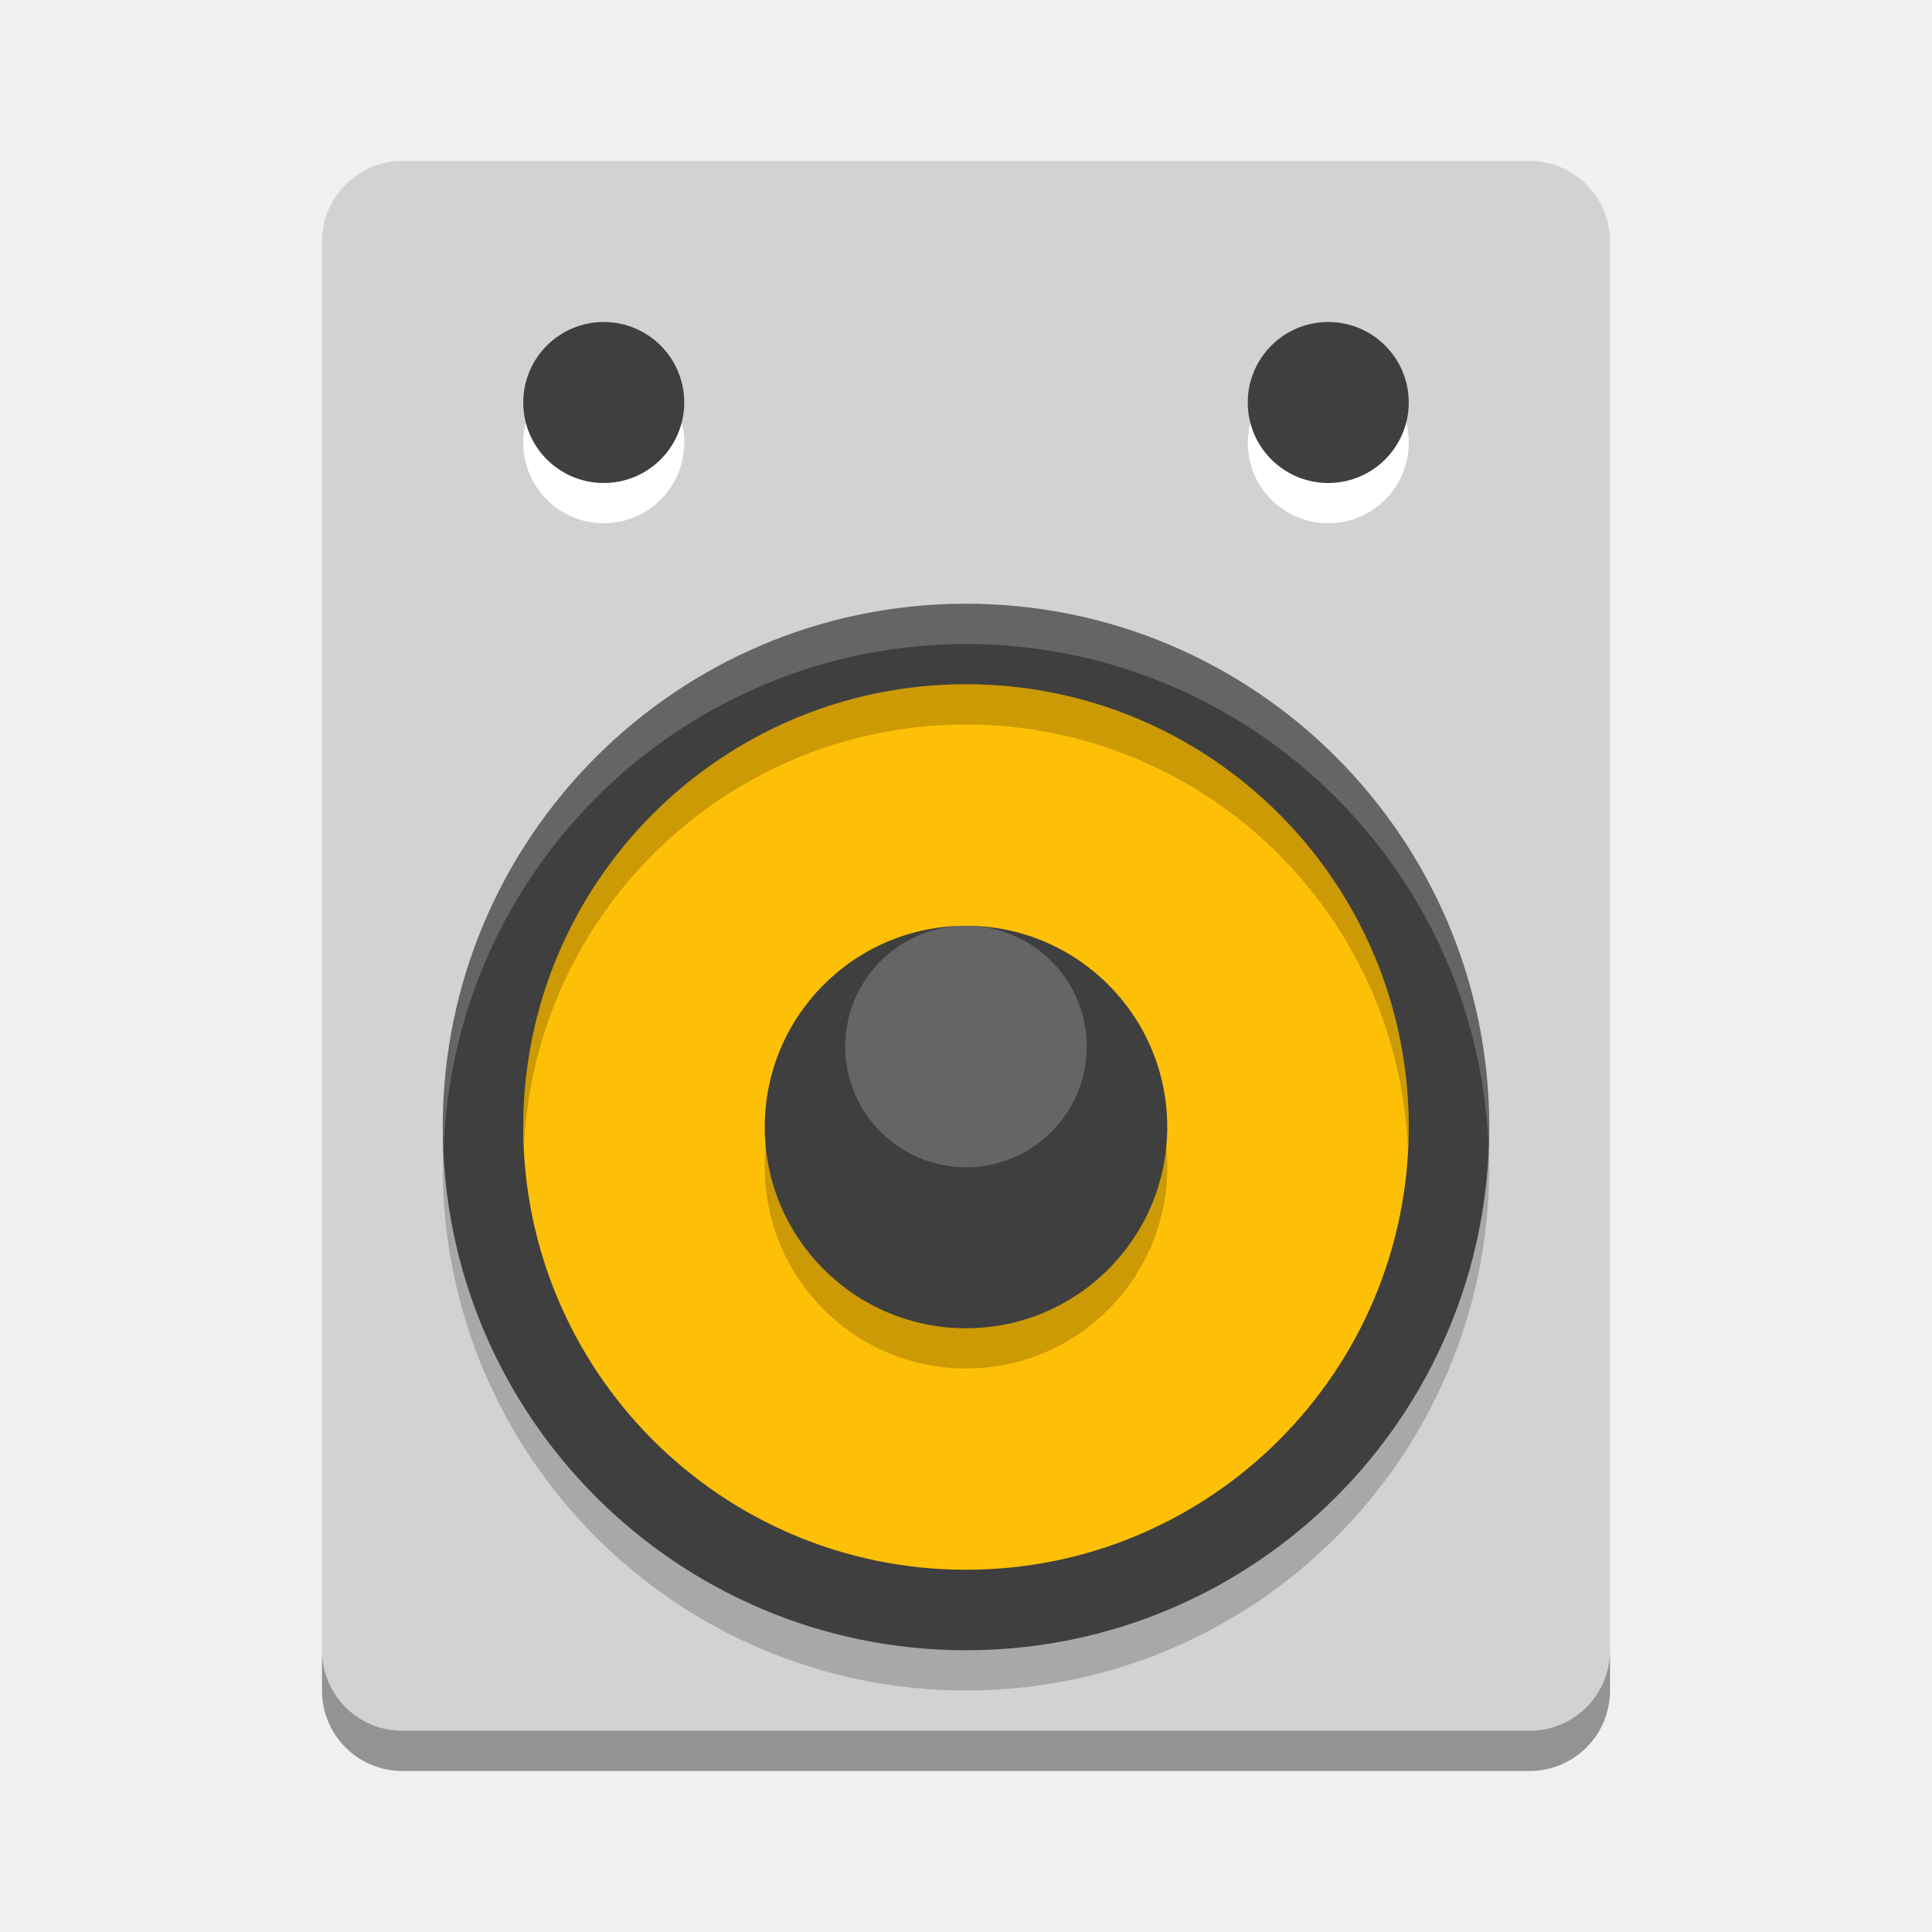
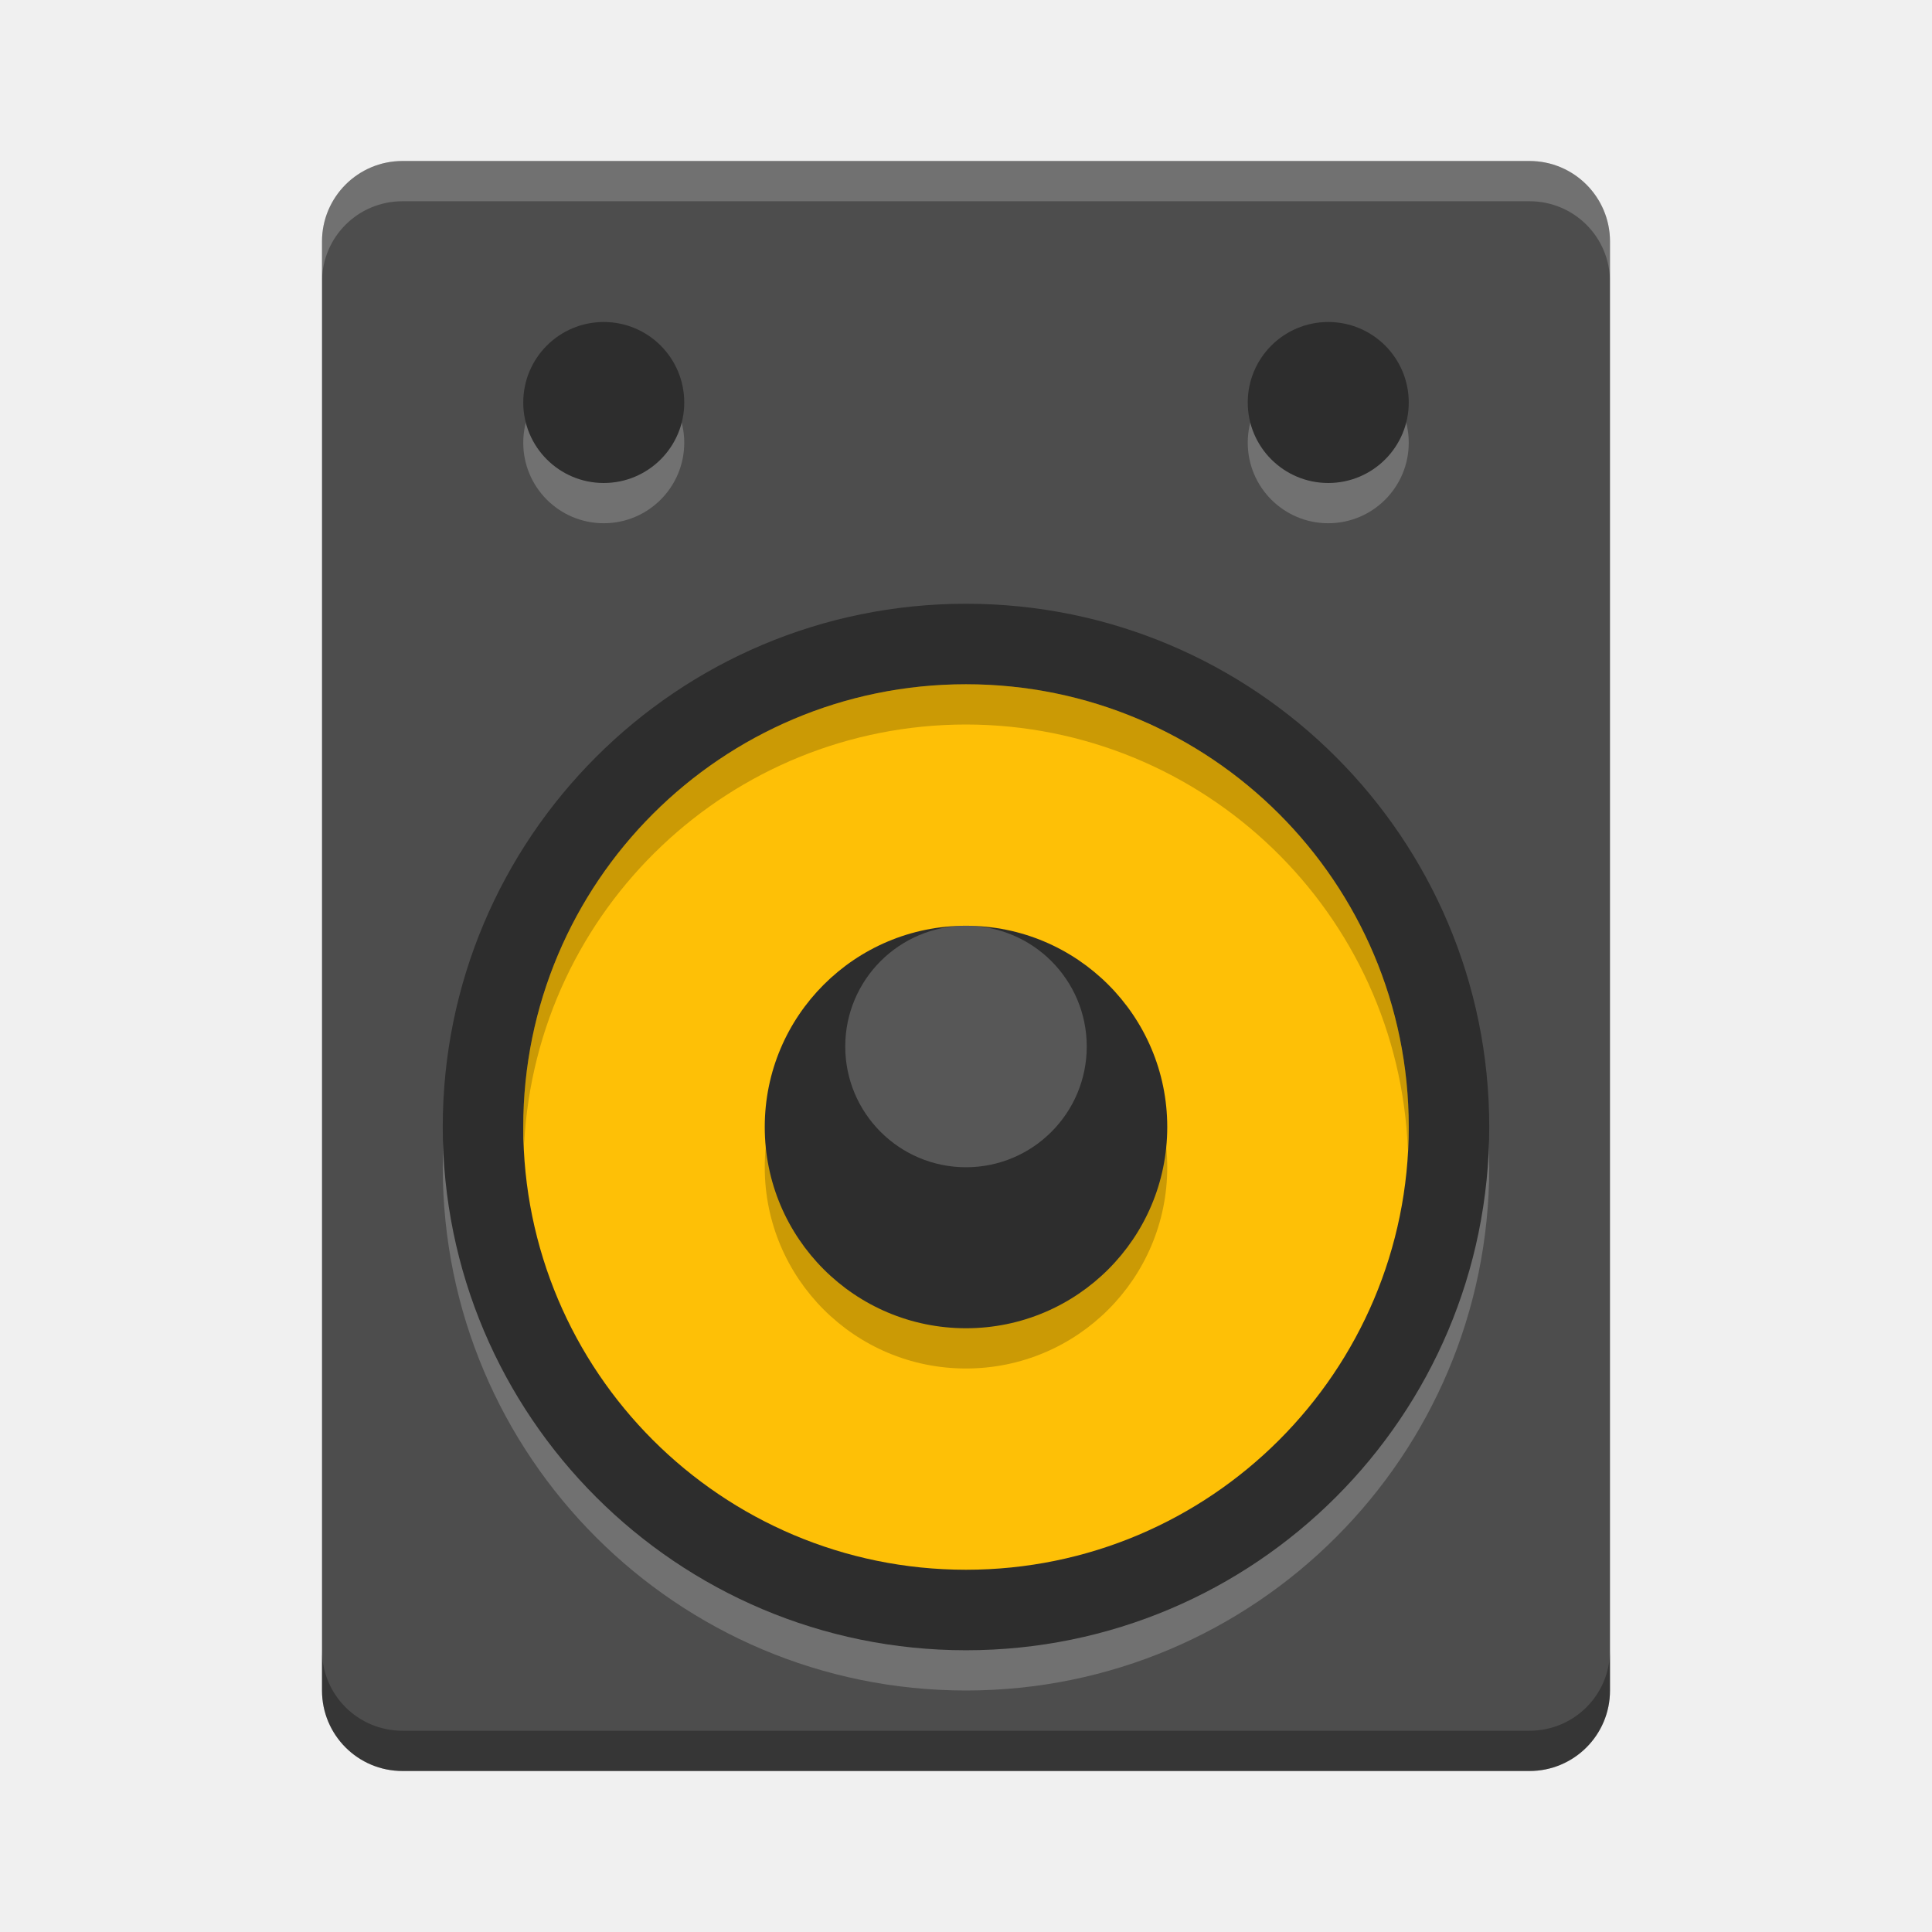
<svg xmlns="http://www.w3.org/2000/svg" id="svg2817" height="48" width="48" version="1.0">
+   <defs id="defs229" />
  <text id="text4087-2-6-5" opacity=".8" font-size="12.666px" xml:space="preserve" y="10.813" x="877.226" font-family="'Bitstream Vera Sans'" fill="#000000">
    <tspan id="tspan4089-7-2-9" y="10.813" x="877.226" />
  </text>
  <text id="text4087-2-6-5-5" opacity=".8" font-size="12.666px" xml:space="preserve" y="-29.929" x="901.187" font-family="'Bitstream Vera Sans'" fill="#000000">
    <tspan id="tspan4089-7-2-9-6" y="-29.929" x="901.187" />
  </text>
  <text id="text4087-2-6-5-2" opacity=".8" font-size="12.666px" xml:space="preserve" y="-60.007" x="-569.371" font-family="'Bitstream Vera Sans'" fill="#000000">
    <tspan id="tspan4089-7-2-9-2" y="-60.007" x="-569.371" />
  </text>
  <text id="text4087-2-6-5-59" opacity=".8" font-size="12.666px" xml:space="preserve" y="685.546" x="-2393.057" font-family="'Bitstream Vera Sans'" fill="#000000">
    <tspan id="tspan4089-7-2-9-4" y="685.546" x="-2393.057" />
  </text>
  <text id="text4087-2-6-5-1" opacity=".8" font-size="12.666px" xml:space="preserve" y="-445.328" x="-454.88" font-family="'Bitstream Vera Sans'" fill="#000000">
    <tspan id="tspan4089-7-2-9-7" y="-445.328" x="-454.88" />
  </text>
  <text id="text4087-2-6-5-7" opacity=".8" font-size="12.666px" xml:space="preserve" y="-858.798" x="352.722" font-family="'Bitstream Vera Sans'" fill="#000000">
    <tspan id="tspan4089-7-2-9-1" y="-858.798" x="352.722" />
  </text>
  <text id="text4087-2-6-5-5-3" opacity=".8" font-size="12.666px" xml:space="preserve" y="-899.54" x="376.683" font-family="'Bitstream Vera Sans'" fill="#000000">
    <tspan id="tspan4089-7-2-9-6-5" y="-899.54" x="376.683" />
  </text>
  <text id="text4087-2-6-5-3" opacity=".8" font-size="12.666px" xml:space="preserve" y="-906.75" x="-1114.78" font-family="'Bitstream Vera Sans'" fill="#000000">
    <tspan id="tspan4089-7-2-9-18" y="-906.75" x="-1114.78" />
  </text>
  <text id="text4087-2-6-5-4" opacity=".8" font-size="12.666px" xml:space="preserve" y="-1179.984" x="345.763" font-family="'Bitstream Vera Sans'" fill="#000000">
    <tspan id="tspan4089-7-2-9-9" y="-1179.984" x="345.763" />
  </text>
  <text id="text4087-2-6-5-7-1" opacity=".8" font-size="12.666px" xml:space="preserve" y="-553.293" x="1831.886" font-family="'Bitstream Vera Sans'" fill="#000000">
    <tspan id="tspan4089-7-2-9-1-8" y="-553.293" x="1831.886" />
  </text>
  <text id="text4087-2-6-5-5-5" opacity=".8" font-size="12.666px" xml:space="preserve" y="-594.034" x="1855.847" font-family="'Bitstream Vera Sans'" fill="#000000">
    <tspan id="tspan4089-7-2-9-6-9" y="-594.034" x="1855.847" />
  </text>
  <text id="text4087-2-6-5-75" opacity=".8" font-size="12.666px" xml:space="preserve" y="-601.244" x="364.384" font-family="'Bitstream Vera Sans'" fill="#000000">
    <tspan id="tspan4089-7-2-9-3" y="-601.244" x="364.384" />
  </text>
  <text id="text4087-2-6-5-4-8" opacity=".8" font-size="12.666px" xml:space="preserve" y="-874.478" x="1824.927" font-family="'Bitstream Vera Sans'" fill="#000000">
    <tspan id="tspan4089-7-2-9-9-8" y="-874.478" x="1824.927" />
  </text>
  <text id="text4087-2-6-5-45" opacity=".8" font-size="12.666px" xml:space="preserve" y="-649.336" x="-573.433" font-family="'Bitstream Vera Sans'" fill="#000000">
    <tspan id="tspan4089-7-2-9-75" y="-649.336" x="-573.433" />
  </text>
  <text id="text4087-2-6-5-59-7" opacity=".8" font-size="12.666px" xml:space="preserve" y="96.218" x="-2397.118" font-family="'Bitstream Vera Sans'" fill="#000000">
    <tspan id="tspan4089-7-2-9-4-0" y="96.218" x="-2397.118" />
  </text>
  <text id="text4087-2-6-5-8" opacity=".8" font-size="12.666px" xml:space="preserve" y="189.09" x="-682.363" font-family="'Bitstream Vera Sans'" fill="#000000">
    <tspan id="tspan4089-7-2-9-19" y="189.09" x="-682.363" />
  </text>
  <text id="text4087-2-6-5-7-5" opacity=".8" font-size="12.666px" xml:space="preserve" y="9.908" x="426.662" font-family="'Bitstream Vera Sans'" fill="#000000">
    <tspan id="tspan4089-7-2-9-1-2" y="9.908" x="426.662" />
  </text>
  <text id="text4087-2-6-5-5-0" opacity=".8" font-size="12.666px" xml:space="preserve" y="-30.834" x="450.622" font-family="'Bitstream Vera Sans'" fill="#000000">
    <tspan id="tspan4089-7-2-9-6-2" y="-30.834" x="450.622" />
  </text>
  <text id="text4087-2-6-5-26" opacity=".8" font-size="12.666px" xml:space="preserve" y="-38.044" x="-1040.841" font-family="'Bitstream Vera Sans'" fill="#000000">
    <tspan id="tspan4089-7-2-9-90" y="-38.044" x="-1040.841" />
  </text>
  <text id="text4087-2-6-5-4-3" opacity=".8" font-size="12.666px" xml:space="preserve" y="-311.278" x="419.702" font-family="'Bitstream Vera Sans'" fill="#000000">
    <tspan id="tspan4089-7-2-9-9-5" y="-311.278" x="419.702" />
  </text>
  <text id="text4087-2-6-5-55" opacity=".8" font-size="12.666px" xml:space="preserve" y="-40.758" x="-608.033" font-family="'Bitstream Vera Sans'" fill="#000000">
    <tspan id="tspan4089-7-2-9-32" y="-40.758" x="-608.033" />
  </text>
  <text id="text4087-2-6-5-59-9" opacity=".8" font-size="12.666px" xml:space="preserve" y="704.795" x="-2431.718" font-family="'Bitstream Vera Sans'" fill="#000000">
    <tspan id="tspan4089-7-2-9-4-1" y="704.795" x="-2431.718" />
  </text>
  <text id="text4087-2-6-5-1-8" opacity=".8" font-size="12.666px" xml:space="preserve" y="-902.289" x="-456.939" font-family="'Bitstream Vera Sans'" fill="#000000">
    <tspan id="tspan4089-7-2-9-7-8" y="-902.289" x="-456.939" />
  </text>
  <text id="text4087-2-6-5-7-8" opacity=".8" font-size="12.666px" xml:space="preserve" y="-1315.759" x="350.663" font-family="'Bitstream Vera Sans'" fill="#000000">
    <tspan id="tspan4089-7-2-9-1-9" y="-1315.759" x="350.663" />
  </text>
  <text id="text4087-2-6-5-5-52" opacity=".8" font-size="12.666px" xml:space="preserve" y="-1356.501" x="374.624" font-family="'Bitstream Vera Sans'" fill="#000000">
    <tspan id="tspan4089-7-2-9-6-4" y="-1356.501" x="374.624" />
  </text>
  <text id="text4087-2-6-5-3-4" opacity=".8" font-size="12.666px" xml:space="preserve" y="-1363.71" x="-1116.84" font-family="'Bitstream Vera Sans'" fill="#000000">
    <tspan id="tspan4089-7-2-9-18-3" y="-1363.71" x="-1116.84" />
  </text>
  <text id="text4087-2-6-5-4-7" opacity=".8" font-size="12.666px" xml:space="preserve" y="-1636.945" x="343.703" font-family="'Bitstream Vera Sans'" fill="#000000">
    <tspan id="tspan4089-7-2-9-9-54" y="-1636.945" x="343.703" />
  </text>
  <text id="text4087-2-6-5-7-1-2" opacity=".8" font-size="12.666px" xml:space="preserve" y="-1010.253" x="1829.826" font-family="'Bitstream Vera Sans'" fill="#000000">
    <tspan id="tspan4089-7-2-9-1-8-0" y="-1010.253" x="1829.826" />
  </text>
  <text id="text4087-2-6-5-5-5-6" opacity=".8" font-size="12.666px" xml:space="preserve" y="-1050.995" x="1853.787" font-family="'Bitstream Vera Sans'" fill="#000000">
    <tspan id="tspan4089-7-2-9-6-9-8" y="-1050.995" x="1853.787" />
  </text>
  <text id="text4087-2-6-5-75-4" opacity=".8" font-size="12.666px" xml:space="preserve" y="-1058.205" x="362.324" font-family="'Bitstream Vera Sans'" fill="#000000">
    <tspan id="tspan4089-7-2-9-3-9" y="-1058.205" x="362.324" />
  </text>
  <text id="text4087-2-6-5-4-8-1" opacity=".8" font-size="12.666px" xml:space="preserve" y="-1331.439" x="1822.867" font-family="'Bitstream Vera Sans'" fill="#000000">
    <tspan id="tspan4089-7-2-9-9-8-8" y="-1331.439" x="1822.867" />
  </text>
  <text id="text4087-2-6-5-45-0" opacity=".8" font-size="12.666px" xml:space="preserve" y="-1106.296" x="-575.492" font-family="'Bitstream Vera Sans'" fill="#000000">
    <tspan id="tspan4089-7-2-9-75-2" y="-1106.296" x="-575.492" />
  </text>
  <text id="text4087-2-6-5-59-5" opacity=".8" font-size="12.666px" xml:space="preserve" y="-360.743" x="-2399.178" font-family="'Bitstream Vera Sans'" fill="#000000">
    <tspan id="tspan4089-7-2-9-4-00" y="-360.743" x="-2399.178" />
  </text>
  <text id="text4087-2-6-5-264" opacity=".8" font-size="12.666px" xml:space="preserve" y="-267.87" x="-684.422" font-family="'Bitstream Vera Sans'" fill="#000000">
    <tspan id="tspan4089-7-2-9-8" y="-267.87" x="-684.422" />
  </text>
  <text id="text4087-2-6-5-42" opacity=".8" font-size="12.666px" xml:space="preserve" y="-26.956" x="155.592" font-family="'Bitstream Vera Sans'" fill="#000000">
    <tspan id="tspan4089-7-2-9-93" y="-26.956" x="155.592" />
  </text>
  <text id="text4087-2-6-5-5-05" opacity=".8" font-size="12.666px" xml:space="preserve" y="-67.698" x="179.553" font-family="'Bitstream Vera Sans'" fill="#000000">
    <tspan id="tspan4089-7-2-9-6-49" y="-67.698" x="179.553" />
  </text>
  <text id="text4087-2-6-5-1-4" opacity=".8" font-size="12.666px" xml:space="preserve" y="-261.727" x="-1090.263" font-family="'Bitstream Vera Sans'" fill="#000000">
    <tspan id="tspan4089-7-2-9-7-7" y="-261.727" x="-1090.263" />
  </text>
  <text id="text4087-2-6-5-7-56" opacity=".8" font-size="12.666px" xml:space="preserve" y="-675.197" x="-282.661" font-family="'Bitstream Vera Sans'" fill="#000000">
    <tspan id="tspan4089-7-2-9-1-1" y="-675.197" x="-282.661" />
  </text>
  <text id="text4087-2-6-5-5-8" opacity=".8" font-size="12.666px" xml:space="preserve" y="-715.938" x="-258.7" font-family="'Bitstream Vera Sans'" fill="#000000">
    <tspan id="tspan4089-7-2-9-6-7" y="-715.938" x="-258.7" />
  </text>
  <text id="text4087-2-6-5-3-42" opacity=".8" font-size="12.666px" xml:space="preserve" y="-723.148" x="-1750.164" font-family="'Bitstream Vera Sans'" fill="#000000">
    <tspan id="tspan4089-7-2-9-18-39" y="-723.148" x="-1750.164" />
  </text>
  <text id="text4087-2-6-5-4-4" opacity=".8" font-size="12.666px" xml:space="preserve" y="-996.383" x="-289.621" font-family="'Bitstream Vera Sans'" fill="#000000">
    <tspan id="tspan4089-7-2-9-9-3" y="-996.383" x="-289.621" />
  </text>
  <text id="text4087-2-6-5-7-1-0" opacity=".8" font-size="12.666px" xml:space="preserve" y="-369.691" x="1196.503" font-family="'Bitstream Vera Sans'" fill="#000000">
    <tspan id="tspan4089-7-2-9-1-8-5" y="-369.691" x="1196.503" />
  </text>
  <text id="text4087-2-6-5-5-5-5" opacity=".8" font-size="12.666px" xml:space="preserve" y="-410.433" x="1220.463" font-family="'Bitstream Vera Sans'" fill="#000000">
    <tspan id="tspan4089-7-2-9-6-9-2" y="-410.433" x="1220.463" />
  </text>
  <text id="text4087-2-6-5-75-9" opacity=".8" font-size="12.666px" xml:space="preserve" y="-417.643" x="-271" font-family="'Bitstream Vera Sans'" fill="#000000">
    <tspan id="tspan4089-7-2-9-3-1" y="-417.643" x="-271" />
  </text>
  <text id="text4087-2-6-5-4-8-18" opacity=".8" font-size="12.666px" xml:space="preserve" y="-690.877" x="1189.543" font-family="'Bitstream Vera Sans'" fill="#000000">
    <tspan id="tspan4089-7-2-9-9-8-4" y="-690.877" x="1189.543" />
  </text>
  <text id="text4087-2-6-5-45-3" opacity=".8" font-size="12.666px" xml:space="preserve" y="-465.734" x="-1208.816" font-family="'Bitstream Vera Sans'" fill="#000000">
    <tspan id="tspan4089-7-2-9-75-7" y="-465.734" x="-1208.816" />
  </text>
  <text id="text4087-2-6-5-59-8" opacity=".8" font-size="12.666px" xml:space="preserve" y="279.819" x="-3032.502" font-family="'Bitstream Vera Sans'" fill="#000000">
    <tspan id="tspan4089-7-2-9-4-2" y="279.819" x="-3032.502" />
  </text>
  <g id="layer4-0" transform="matrix(.90475 0 0 .90475 -716.75 -676.29)">
    <text id="text4087-2-6-5-20" opacity=".8" font-size="14px" xml:space="preserve" y="1159.415" x="-664.274" font-family="'Bitstream Vera Sans'" fill="#000000">
      <tspan id="tspan4089-7-2-9-82" y="1159.415" x="-664.274" />
    </text>
  </g>
  <text id="text4087-2-6-5-9" opacity=".8" font-size="12.666px" xml:space="preserve" y="18.051" x="877.226" font-family="'Bitstream Vera Sans'" fill="#000000">
    <tspan id="tspan4089-7-2-9-43" y="18.051" x="877.226" />
  </text>
  <text id="text4087-2-6-5-5-51" opacity=".8" font-size="12.666px" xml:space="preserve" y="-22.691" x="901.187" font-family="'Bitstream Vera Sans'" fill="#000000">
    <tspan id="tspan4089-7-2-9-6-74" y="-22.691" x="901.187" />
  </text>
  <text id="text4087-2-6-5-2-3" opacity=".8" font-size="12.666px" xml:space="preserve" y="-52.769" x="-569.371" font-family="'Bitstream Vera Sans'" fill="#000000">
    <tspan id="tspan4089-7-2-9-2-1" y="-52.769" x="-569.371" />
  </text>
  <text id="text4087-2-6-5-59-4" opacity=".8" font-size="12.666px" xml:space="preserve" y="692.784" x="-2393.057" font-family="'Bitstream Vera Sans'" fill="#000000">
    <tspan id="tspan4089-7-2-9-4-6" y="692.784" x="-2393.057" />
  </text>
  <text id="text4087-2-6-5-1-9" opacity=".8" font-size="12.666px" xml:space="preserve" y="-438.09" x="-454.88" font-family="'Bitstream Vera Sans'" fill="#000000">
    <tspan id="tspan4089-7-2-9-7-4" y="-438.09" x="-454.88" />
  </text>
  <text id="text4087-2-6-5-7-2" opacity=".8" font-size="12.666px" xml:space="preserve" y="-851.56" x="352.722" font-family="'Bitstream Vera Sans'" fill="#000000">
    <tspan id="tspan4089-7-2-9-1-26" y="-851.56" x="352.722" />
  </text>
  <text id="text4087-2-6-5-5-3-4" opacity=".8" font-size="12.666px" xml:space="preserve" y="-892.302" x="376.683" font-family="'Bitstream Vera Sans'" fill="#000000">
    <tspan id="tspan4089-7-2-9-6-5-1" y="-892.302" x="376.683" />
  </text>
  <text id="text4087-2-6-5-3-2" opacity=".8" font-size="12.666px" xml:space="preserve" y="-899.512" x="-1114.78" font-family="'Bitstream Vera Sans'" fill="#000000">
    <tspan id="tspan4089-7-2-9-18-8" y="-899.512" x="-1114.78" />
  </text>
  <text id="text4087-2-6-5-4-89" opacity=".8" font-size="12.666px" xml:space="preserve" y="-1172.746" x="345.763" font-family="'Bitstream Vera Sans'" fill="#000000">
    <tspan id="tspan4089-7-2-9-9-2" y="-1172.746" x="345.763" />
  </text>
  <text id="text4087-2-6-5-7-1-8" opacity=".8" font-size="12.666px" xml:space="preserve" y="-546.055" x="1831.886" font-family="'Bitstream Vera Sans'" fill="#000000">
    <tspan id="tspan4089-7-2-9-1-8-8" y="-546.055" x="1831.886" />
  </text>
  <text id="text4087-2-6-5-5-5-8" opacity=".8" font-size="12.666px" xml:space="preserve" y="-586.797" x="1855.847" font-family="'Bitstream Vera Sans'" fill="#000000">
    <tspan id="tspan4089-7-2-9-6-9-6" y="-586.797" x="1855.847" />
  </text>
  <text id="text4087-2-6-5-75-8" opacity=".8" font-size="12.666px" xml:space="preserve" y="-594.006" x="364.384" font-family="'Bitstream Vera Sans'" fill="#000000">
    <tspan id="tspan4089-7-2-9-3-3" y="-594.006" x="364.384" />
  </text>
  <text id="text4087-2-6-5-4-8-8" opacity=".8" font-size="12.666px" xml:space="preserve" y="-867.24" x="1824.927" font-family="'Bitstream Vera Sans'" fill="#000000">
    <tspan id="tspan4089-7-2-9-9-8-3" y="-867.24" x="1824.927" />
  </text>
  <text id="text4087-2-6-5-45-33" opacity=".8" font-size="12.666px" xml:space="preserve" y="-642.098" x="-573.433" font-family="'Bitstream Vera Sans'" fill="#000000">
    <tspan id="tspan4089-7-2-9-75-8" y="-642.098" x="-573.433" />
  </text>
  <text id="text4087-2-6-5-59-7-0" opacity=".8" font-size="12.666px" xml:space="preserve" y="103.456" x="-2397.118" font-family="'Bitstream Vera Sans'" fill="#000000">
    <tspan id="tspan4089-7-2-9-4-0-4" y="103.456" x="-2397.118" />
  </text>
  <text id="text4087-2-6-5-8-7" opacity=".8" font-size="12.666px" xml:space="preserve" y="196.328" x="-682.363" font-family="'Bitstream Vera Sans'" fill="#000000">
    <tspan id="tspan4089-7-2-9-19-6" y="196.328" x="-682.363" />
  </text>
  <text id="text4087-2-6-5-7-5-8" opacity=".8" font-size="12.666px" xml:space="preserve" y="17.146" x="426.662" font-family="'Bitstream Vera Sans'" fill="#000000">
    <tspan id="tspan4089-7-2-9-1-2-9" y="17.146" x="426.662" />
  </text>
  <text id="text4087-2-6-5-5-0-0" opacity=".8" font-size="12.666px" xml:space="preserve" y="-23.596" x="450.622" font-family="'Bitstream Vera Sans'" fill="#000000">
    <tspan id="tspan4089-7-2-9-6-2-6" y="-23.596" x="450.622" />
  </text>
  <text id="text4087-2-6-5-26-8" opacity=".8" font-size="12.666px" xml:space="preserve" y="-30.806" x="-1040.841" font-family="'Bitstream Vera Sans'" fill="#000000">
    <tspan id="tspan4089-7-2-9-90-7" y="-30.806" x="-1040.841" />
  </text>
  <text id="text4087-2-6-5-4-3-9" opacity=".8" font-size="12.666px" xml:space="preserve" y="-304.04" x="419.702" font-family="'Bitstream Vera Sans'" fill="#000000">
    <tspan id="tspan4089-7-2-9-9-5-0" y="-304.04" x="419.702" />
  </text>
  <text id="text4087-2-6-5-55-3" opacity=".8" font-size="12.666px" xml:space="preserve" y="-33.52" x="-608.033" font-family="'Bitstream Vera Sans'" fill="#000000">
    <tspan id="tspan4089-7-2-9-32-3" y="-33.52" x="-608.033" />
  </text>
  <text id="text4087-2-6-5-59-9-3" opacity=".8" font-size="12.666px" xml:space="preserve" y="712.033" x="-2431.718" font-family="'Bitstream Vera Sans'" fill="#000000">
    <tspan id="tspan4089-7-2-9-4-1-7" y="712.033" x="-2431.718" />
  </text>
  <text id="text4087-2-6-5-1-8-3" opacity=".8" font-size="12.666px" xml:space="preserve" y="-895.051" x="-456.939" font-family="'Bitstream Vera Sans'" fill="#000000">
    <tspan id="tspan4089-7-2-9-7-8-2" y="-895.051" x="-456.939" />
  </text>
  <text id="text4087-2-6-5-7-8-6" opacity=".8" font-size="12.666px" xml:space="preserve" y="-1308.521" x="350.663" font-family="'Bitstream Vera Sans'" fill="#000000">
    <tspan id="tspan4089-7-2-9-1-9-5" y="-1308.521" x="350.663" />
  </text>
  <text id="text4087-2-6-5-5-52-2" opacity=".8" font-size="12.666px" xml:space="preserve" y="-1349.263" x="374.624" font-family="'Bitstream Vera Sans'" fill="#000000">
    <tspan id="tspan4089-7-2-9-6-4-6" y="-1349.263" x="374.624" />
  </text>
  <text id="text4087-2-6-5-3-4-5" opacity=".8" font-size="12.666px" xml:space="preserve" y="-1356.472" x="-1116.84" font-family="'Bitstream Vera Sans'" fill="#000000">
    <tspan id="tspan4089-7-2-9-18-3-8" y="-1356.472" x="-1116.84" />
  </text>
  <text id="text4087-2-6-5-4-7-7" opacity=".8" font-size="12.666px" xml:space="preserve" y="-1629.707" x="343.703" font-family="'Bitstream Vera Sans'" fill="#000000">
    <tspan id="tspan4089-7-2-9-9-54-9" y="-1629.707" x="343.703" />
  </text>
  <text id="text4087-2-6-5-7-1-2-6" opacity=".8" font-size="12.666px" xml:space="preserve" y="-1003.015" x="1829.826" font-family="'Bitstream Vera Sans'" fill="#000000">
    <tspan id="tspan4089-7-2-9-1-8-0-0" y="-1003.015" x="1829.826" />
  </text>
  <text id="text4087-2-6-5-5-5-6-4" opacity=".8" font-size="12.666px" xml:space="preserve" y="-1043.757" x="1853.787" font-family="'Bitstream Vera Sans'" fill="#000000">
    <tspan id="tspan4089-7-2-9-6-9-8-1" y="-1043.757" x="1853.787" />
  </text>
  <text id="text4087-2-6-5-75-4-0" opacity=".8" font-size="12.666px" xml:space="preserve" y="-1050.967" x="362.324" font-family="'Bitstream Vera Sans'" fill="#000000">
    <tspan id="tspan4089-7-2-9-3-9-4" y="-1050.967" x="362.324" />
  </text>
  <text id="text4087-2-6-5-4-8-1-8" opacity=".8" font-size="12.666px" xml:space="preserve" y="-1324.201" x="1822.867" font-family="'Bitstream Vera Sans'" fill="#000000">
    <tspan id="tspan4089-7-2-9-9-8-8-7" y="-1324.201" x="1822.867" />
  </text>
  <text id="text4087-2-6-5-45-0-0" opacity=".8" font-size="12.666px" xml:space="preserve" y="-1099.058" x="-575.492" font-family="'Bitstream Vera Sans'" fill="#000000">
    <tspan id="tspan4089-7-2-9-75-2-8" y="-1099.058" x="-575.492" />
  </text>
  <text id="text4087-2-6-5-59-5-6" opacity=".8" font-size="12.666px" xml:space="preserve" y="-353.505" x="-2399.178" font-family="'Bitstream Vera Sans'" fill="#000000">
    <tspan id="tspan4089-7-2-9-4-00-2" y="-353.505" x="-2399.178" />
  </text>
  <text id="text4087-2-6-5-264-4" opacity=".8" font-size="12.666px" xml:space="preserve" y="-260.632" x="-684.422" font-family="'Bitstream Vera Sans'" fill="#000000">
    <tspan id="tspan4089-7-2-9-8-7" y="-260.632" x="-684.422" />
  </text>
  <text id="text4087-2-6-5-42-9" opacity=".8" font-size="12.666px" xml:space="preserve" y="-19.718" x="155.592" font-family="'Bitstream Vera Sans'" fill="#000000">
    <tspan id="tspan4089-7-2-9-93-3" y="-19.718" x="155.592" />
  </text>
  <text id="text4087-2-6-5-5-05-9" opacity=".8" font-size="12.666px" xml:space="preserve" y="-60.46" x="179.553" font-family="'Bitstream Vera Sans'" fill="#000000">
    <tspan id="tspan4089-7-2-9-6-49-2" y="-60.46" x="179.553" />
  </text>
  <text id="text4087-2-6-5-1-4-8" opacity=".8" font-size="12.666px" xml:space="preserve" y="-254.489" x="-1090.263" font-family="'Bitstream Vera Sans'" fill="#000000">
    <tspan id="tspan4089-7-2-9-7-7-3" y="-254.489" x="-1090.263" />
  </text>
  <text id="text4087-2-6-5-7-56-0" opacity=".8" font-size="12.666px" xml:space="preserve" y="-667.959" x="-282.661" font-family="'Bitstream Vera Sans'" fill="#000000">
    <tspan id="tspan4089-7-2-9-1-1-1" y="-667.959" x="-282.661" />
  </text>
  <text id="text4087-2-6-5-5-8-7" opacity=".8" font-size="12.666px" xml:space="preserve" y="-708.701" x="-258.7" font-family="'Bitstream Vera Sans'" fill="#000000">
    <tspan id="tspan4089-7-2-9-6-7-8" y="-708.701" x="-258.7" />
  </text>
  <text id="text4087-2-6-5-3-42-9" opacity=".8" font-size="12.666px" xml:space="preserve" y="-715.91" x="-1750.164" font-family="'Bitstream Vera Sans'" fill="#000000">
    <tspan id="tspan4089-7-2-9-18-39-1" y="-715.91" x="-1750.164" />
  </text>
  <text id="text4087-2-6-5-4-4-5" opacity=".8" font-size="12.666px" xml:space="preserve" y="-989.144" x="-289.621" font-family="'Bitstream Vera Sans'" fill="#000000">
    <tspan id="tspan4089-7-2-9-9-3-4" y="-989.144" x="-289.621" />
  </text>
  <text id="text4087-2-6-5-7-1-0-9" opacity=".8" font-size="12.666px" xml:space="preserve" y="-362.453" x="1196.503" font-family="'Bitstream Vera Sans'" fill="#000000">
    <tspan id="tspan4089-7-2-9-1-8-5-2" y="-362.453" x="1196.503" />
  </text>
  <text id="text4087-2-6-5-5-5-5-5" opacity=".8" font-size="12.666px" xml:space="preserve" y="-403.195" x="1220.463" font-family="'Bitstream Vera Sans'" fill="#000000">
    <tspan id="tspan4089-7-2-9-6-9-2-7" y="-403.195" x="1220.463" />
  </text>
  <text id="text4087-2-6-5-75-9-4" opacity=".8" font-size="12.666px" xml:space="preserve" y="-410.405" x="-271" font-family="'Bitstream Vera Sans'" fill="#000000">
    <tspan id="tspan4089-7-2-9-3-1-9" y="-410.405" x="-271" />
  </text>
  <text id="text4087-2-6-5-4-8-18-9" opacity=".8" font-size="12.666px" xml:space="preserve" y="-683.639" x="1189.543" font-family="'Bitstream Vera Sans'" fill="#000000">
    <tspan id="tspan4089-7-2-9-9-8-4-4" y="-683.639" x="1189.543" />
  </text>
  <text id="text4087-2-6-5-45-3-5" opacity=".8" font-size="12.666px" xml:space="preserve" y="-458.496" x="-1208.816" font-family="'Bitstream Vera Sans'" fill="#000000">
    <tspan id="tspan4089-7-2-9-75-7-9" y="-458.496" x="-1208.816" />
  </text>
  <text id="text4087-2-6-5-59-8-3" opacity=".8" font-size="12.666px" xml:space="preserve" y="287.057" x="-3032.502" font-family="'Bitstream Vera Sans'" fill="#000000">
    <tspan id="tspan4089-7-2-9-4-2-5" y="287.057" x="-3032.502" />
  </text>
  <g id="layer4-0-7" transform="matrix(.90475 0 0 .90475 -716.75 -669.05)">
    <text id="text4087-2-6-5-20-0" opacity=".8" font-size="14px" xml:space="preserve" y="1159.415" x="-664.274" font-family="'Bitstream Vera Sans'" fill="#000000">
      <tspan id="tspan4089-7-2-9-82-8" y="1159.415" x="-664.274" />
    </text>
  </g>
  <text id="text7276" font-size="12.666px" xml:space="preserve" y="-361.225" x="435.904" font-family="'Droid Sans'" fill="#000000">
    <tspan id="tspan7278" y="-361.225" x="435.904" />
    <tspan id="tspan7280" y="-345.392" x="435.904" />
  </text>
  <text id="text4087-2-6-5-51" opacity=".8" font-size="12.666px" xml:space="preserve" y="-843.27" x="901.088" font-family="'Bitstream Vera Sans'" fill="#000000">
    <tspan id="tspan4089-7-2-9-97" y="-843.27" x="901.088" />
  </text>
  <text id="text4087-2-6-5-59-2" opacity=".8" font-size="12.666px" xml:space="preserve" y="-97.717" x="-922.598" font-family="'Bitstream Vera Sans'" fill="#000000">
    <tspan id="tspan4089-7-2-9-4-4" y="-97.717" x="-922.598" />
  </text>
  <text id="text4087-2-6-5-7-7" opacity=".8" font-size="12.666px" xml:space="preserve" y="-1128.266" x="1628.168" font-family="'Bitstream Vera Sans'" fill="#000000">
    <tspan id="tspan4089-7-2-9-1-6" y="-1128.266" x="1628.168" />
  </text>
  <text id="text4087-2-6-5-5-6" opacity=".8" font-size="12.666px" xml:space="preserve" y="-1169.008" x="1652.129" font-family="'Bitstream Vera Sans'" fill="#000000">
    <tspan id="tspan4089-7-2-9-6-53" y="-1169.008" x="1652.129" />
  </text>
  <text id="text4087-2-6-5-54" opacity=".8" font-size="12.666px" xml:space="preserve" y="-1176.217" x="160.665" font-family="'Bitstream Vera Sans'" fill="#000000">
    <tspan id="tspan4089-7-2-9-0" y="-1176.217" x="160.665" />
  </text>
  <text id="text4087-2-6-5-4-1" opacity=".8" font-size="12.666px" xml:space="preserve" y="-1449.452" x="1621.208" font-family="'Bitstream Vera Sans'" fill="#000000">
    <tspan id="tspan4089-7-2-9-9-28" y="-1449.452" x="1621.208" />
  </text>
-   <rect id="rect4203" transform="scale(-1,1)" rx="2" ry="2" height="40" width="32" y="4" x="-40" fill="#d2d2d2" />
-   <circle id="circle4415" opacity=".2" transform="rotate(-90)" cy="24" cx="-29" r="13" />
-   <circle id="path4369" transform="rotate(-90)" cy="24" cx="-28" r="13" fill="#3f3f3f" />
-   <circle id="circle4385" transform="matrix(0,-1,-1,0,0,0)" cy="-24" cx="-28" r="11" fill="#fec006" />
-   <path id="circle4410" opacity=".2" d="m24 17a11 11 0 0 0 -11 11 11 11 0 0 0 0.022 0.414 11 11 0 0 1 10.978 -10.414 11 11 0 0 1 10.979 10.586 11 11 0 0 0 0.021 -0.586 11 11 0 0 0 -11 -11z" />
-   <circle id="circle4505" opacity=".2" transform="matrix(0,-1,-1,0,0,0)" cy="-24" cx="-29" r="5" />
-   <circle id="circle4501" transform="matrix(0,-1,-1,0,0,0)" cy="-24" cx="-28" r="5" fill="#3f3f3f" />
-   <circle id="circle4503" opacity=".2" transform="matrix(0,-1,-1,0,0,0)" cy="-24" cx="-26" r="3" fill="#fff" />
-   <circle id="circle5950" transform="rotate(90)" cy="-15" cx="11" r="2" fill="#fff" />
-   <circle id="circle5952" transform="rotate(90)" cy="-33" cx="11" r="2" fill="#fff" />
-   <circle id="circle5954" transform="rotate(90)" cy="-15" cx="10" r="2" fill="#3f3f3f" />
-   <circle id="circle5956" transform="rotate(90)" cy="-33" cx="10" r="2" fill="#3f3f3f" />
-   <path id="circle5958" opacity=".2" fill="#fff" d="m24 15a13 13 0 0 0 -13 13 13 13 0 0 0 0.022 0.58 13 13 0 0 1 12.978 -12.58 13 13 0 0 1 12.979 12.42 13 13 0 0 0 0.021 -0.42 13 13 0 0 0 -13 -13z" />
-   <path id="rect4406" opacity=".3" d="m8 41v1c0 1.108 0.892 2 2 2h28c1.108 0 2-0.892 2-2v-1c0 1.108-0.892 2-2 2h-28c-1.108 0-2-0.892-2-2z" />
+   <rect id="rect4203" transform="scale(-1,1)" rx="2" ry="2" height="40" width="32" y="4" x="-40" style="fill:#4d4d4d;fill-opacity:1" />
+   <circle style="opacity:0.2;fill:#ffffff;fill-opacity:1" id="circle4415" transform="matrix(0,-1,1,0,0,0)" cy="24" cx="-29" r="13" />
+   <circle style="fill:#2d2d2d;fill-opacity:1" id="path4369" transform="matrix(0,-1,1,0,0,0)" cy="24" cx="-28" r="13" />
+   <circle style="fill:#fec006" id="circle4385" transform="matrix(0,-1,-1,0,0,0)" cy="-24" cx="-28" r="11" />
+   <path style="opacity:0.2" id="circle4410" d="M 24,17 A 11,11 0 0 0 13,28 11,11 0 0 0 13.022,28.414 11,11 0 0 1 24,18 11,11 0 0 1 34.979,28.586 11,11 0 0 0 35,28 11,11 0 0 0 24,17 Z" />
+   <circle style="opacity:0.2" id="circle4505" transform="matrix(0,-1,-1,0,0,0)" cy="-24" cx="-29" r="5" />
+   <circle style="fill:#2d2d2d;fill-opacity:1" id="circle4501" transform="matrix(0,-1,-1,0,0,0)" cy="-24" cx="-28" r="5" />
+   <circle style="opacity:0.2;fill:#ffffff" id="circle4503" transform="matrix(0,-1,-1,0,0,0)" cy="-24" cx="-26" r="3" />
+   <circle id="circle5950" transform="matrix(0,1,-1,0,0,0)" cy="-15" cx="11" r="2" style="opacity:0.2;fill:#ffffff" />
+   <circle id="circle5952" transform="matrix(0,1,-1,0,0,0)" cy="-33" cx="11" r="2" style="opacity:0.2;fill:#ffffff" />
+   <circle style="fill:#2d2d2d;fill-opacity:1" id="circle5954" transform="matrix(0,1,-1,0,0,0)" cy="-15" cx="10" r="2" />
+   <circle style="fill:#2d2d2d;fill-opacity:1" id="circle5956" transform="matrix(0,1,-1,0,0,0)" cy="-33" cx="10" r="2" />
+   <path style="opacity:0.3" id="rect4406" d="m 8,41 0,1 c 0,1.108 0.892,2 2,2 l 28,0 c 1.108,0 2,-0.892 2,-2 l 0,-1 c 0,1.108 -0.892,2 -2,2 L 10,43 C 8.892,43 8,42.108 8,41 Z" />
+   <path style="opacity:0.2;fill:#ffffff;fill-opacity:1" d="M 10,4 C 8.892,4 8,4.892 8,6 L 8,7 C 8,5.892 8.892,5 10,5 l 28,0 c 1.108,0 2,0.892 2,2 L 40,6 C 40,4.892 39.108,4 38,4 L 10,4 Z" id="rect4357" />
</svg>
